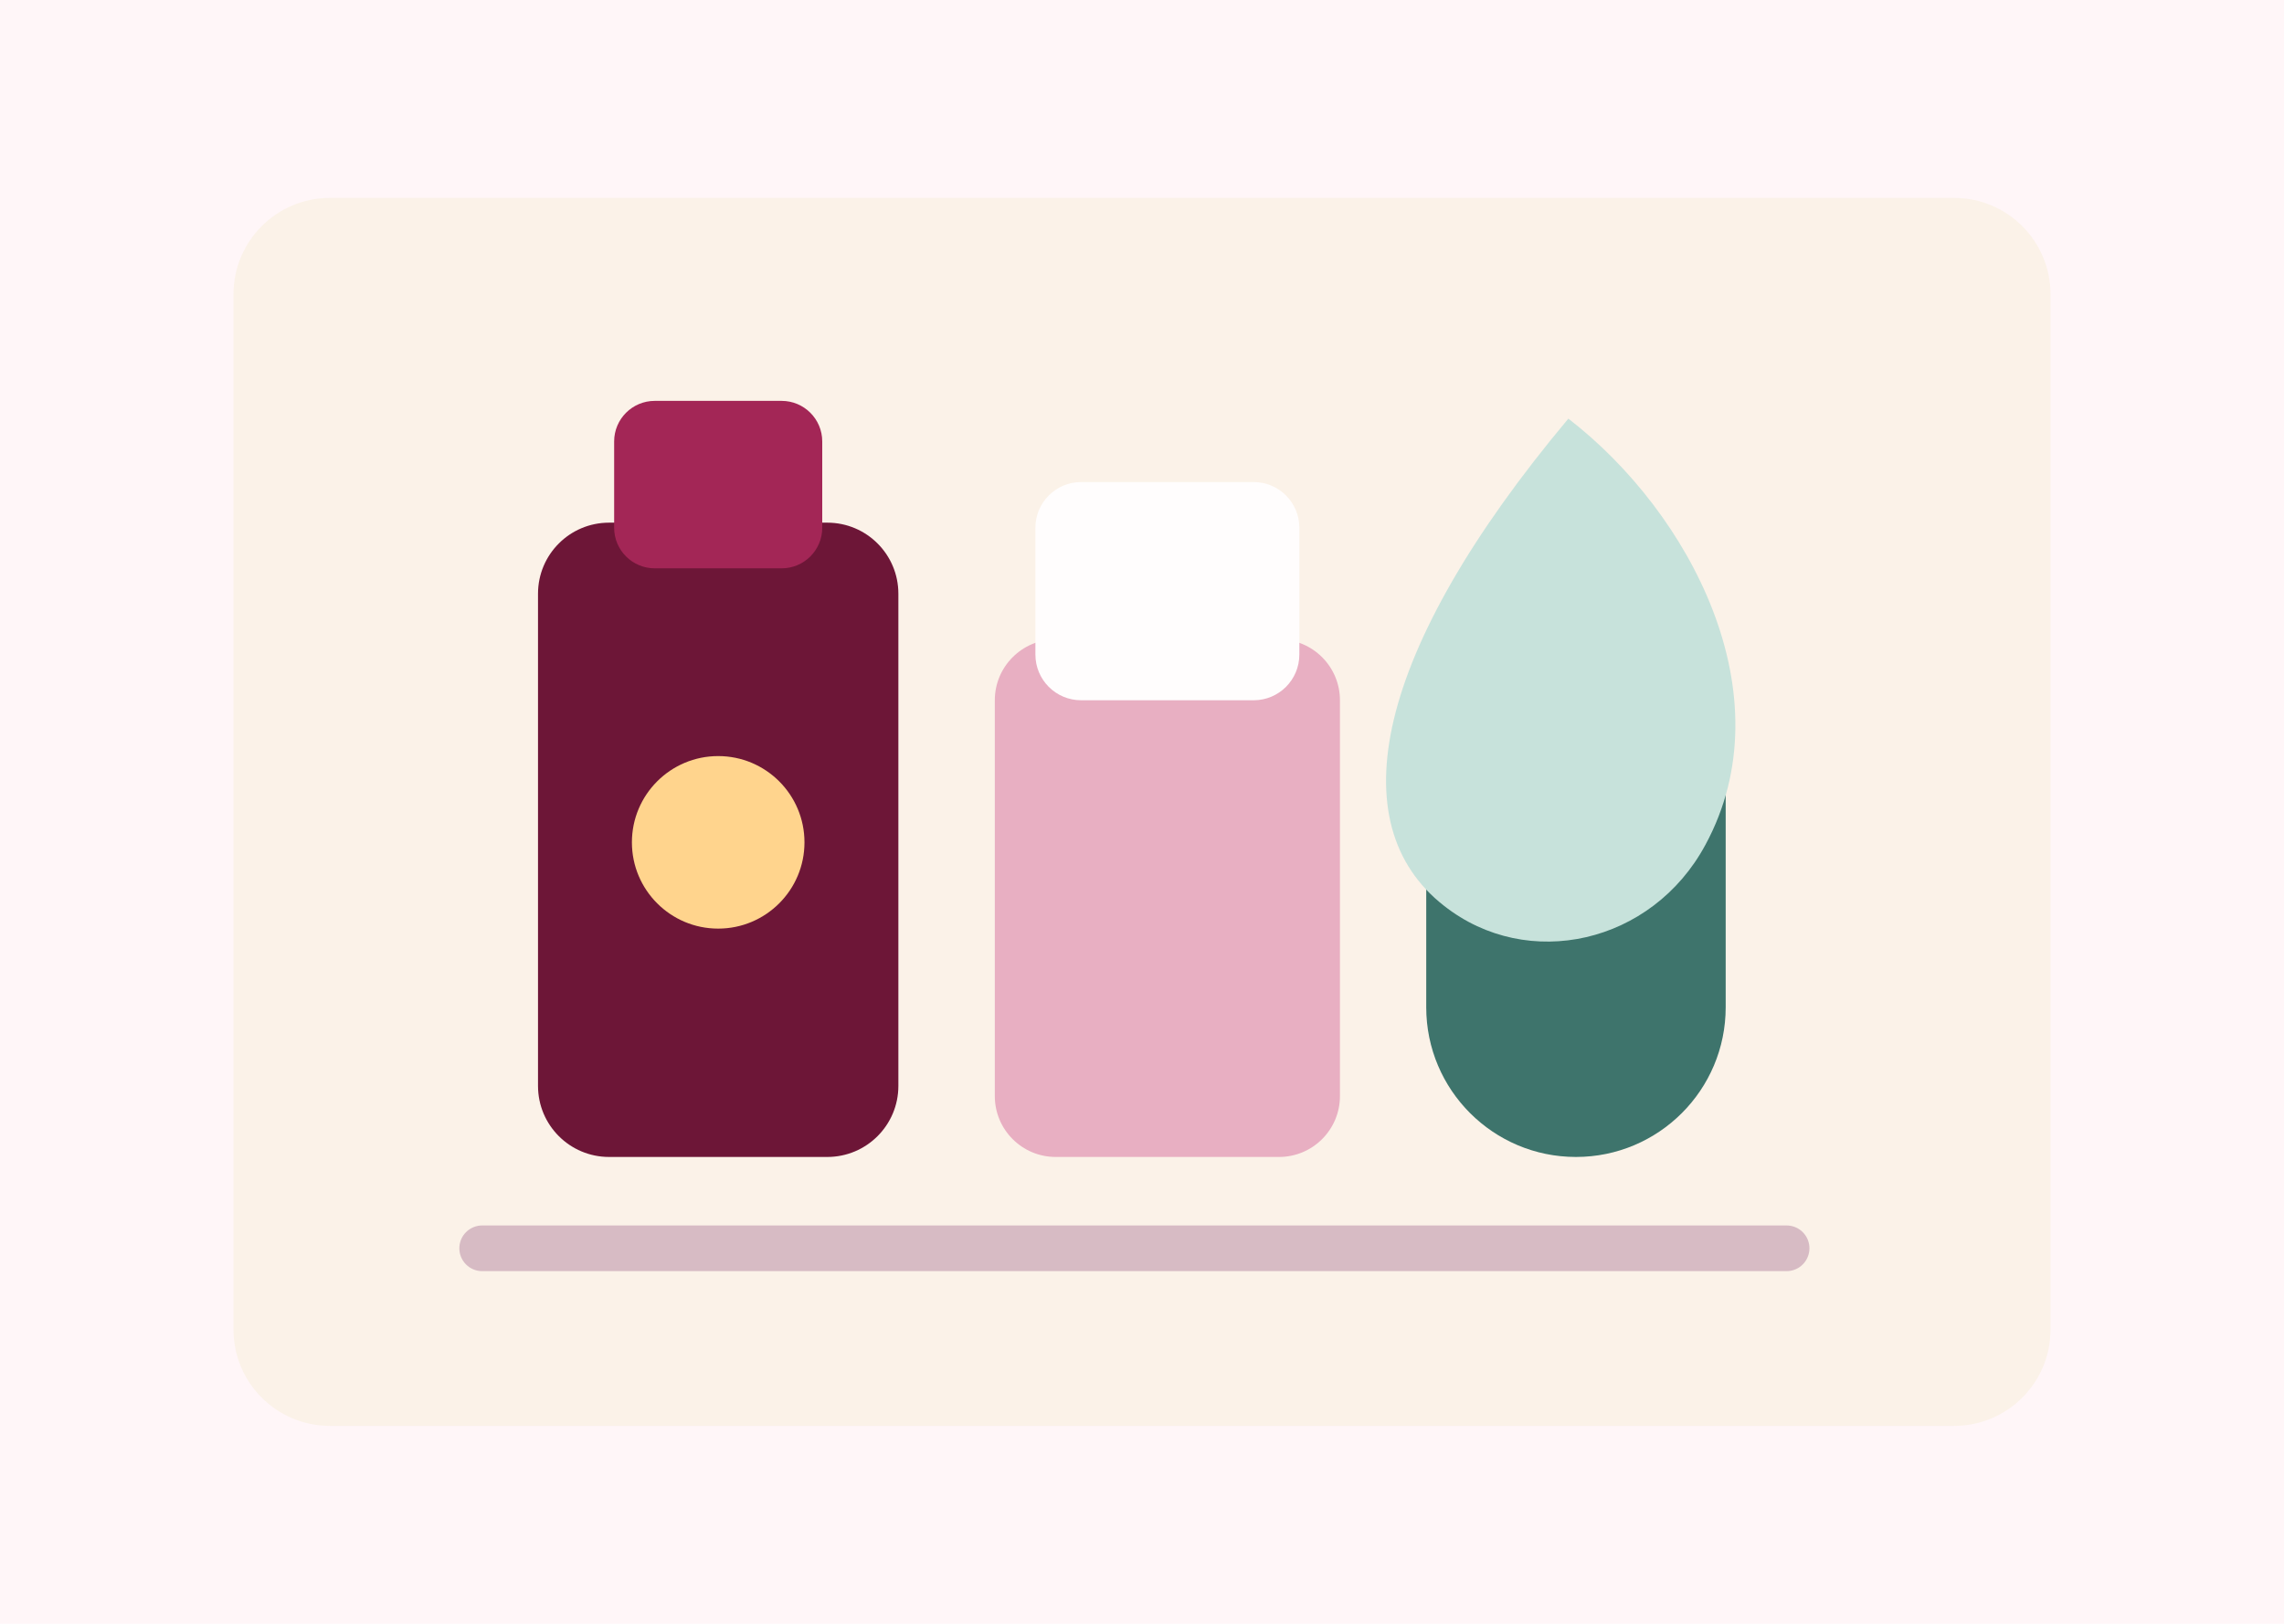
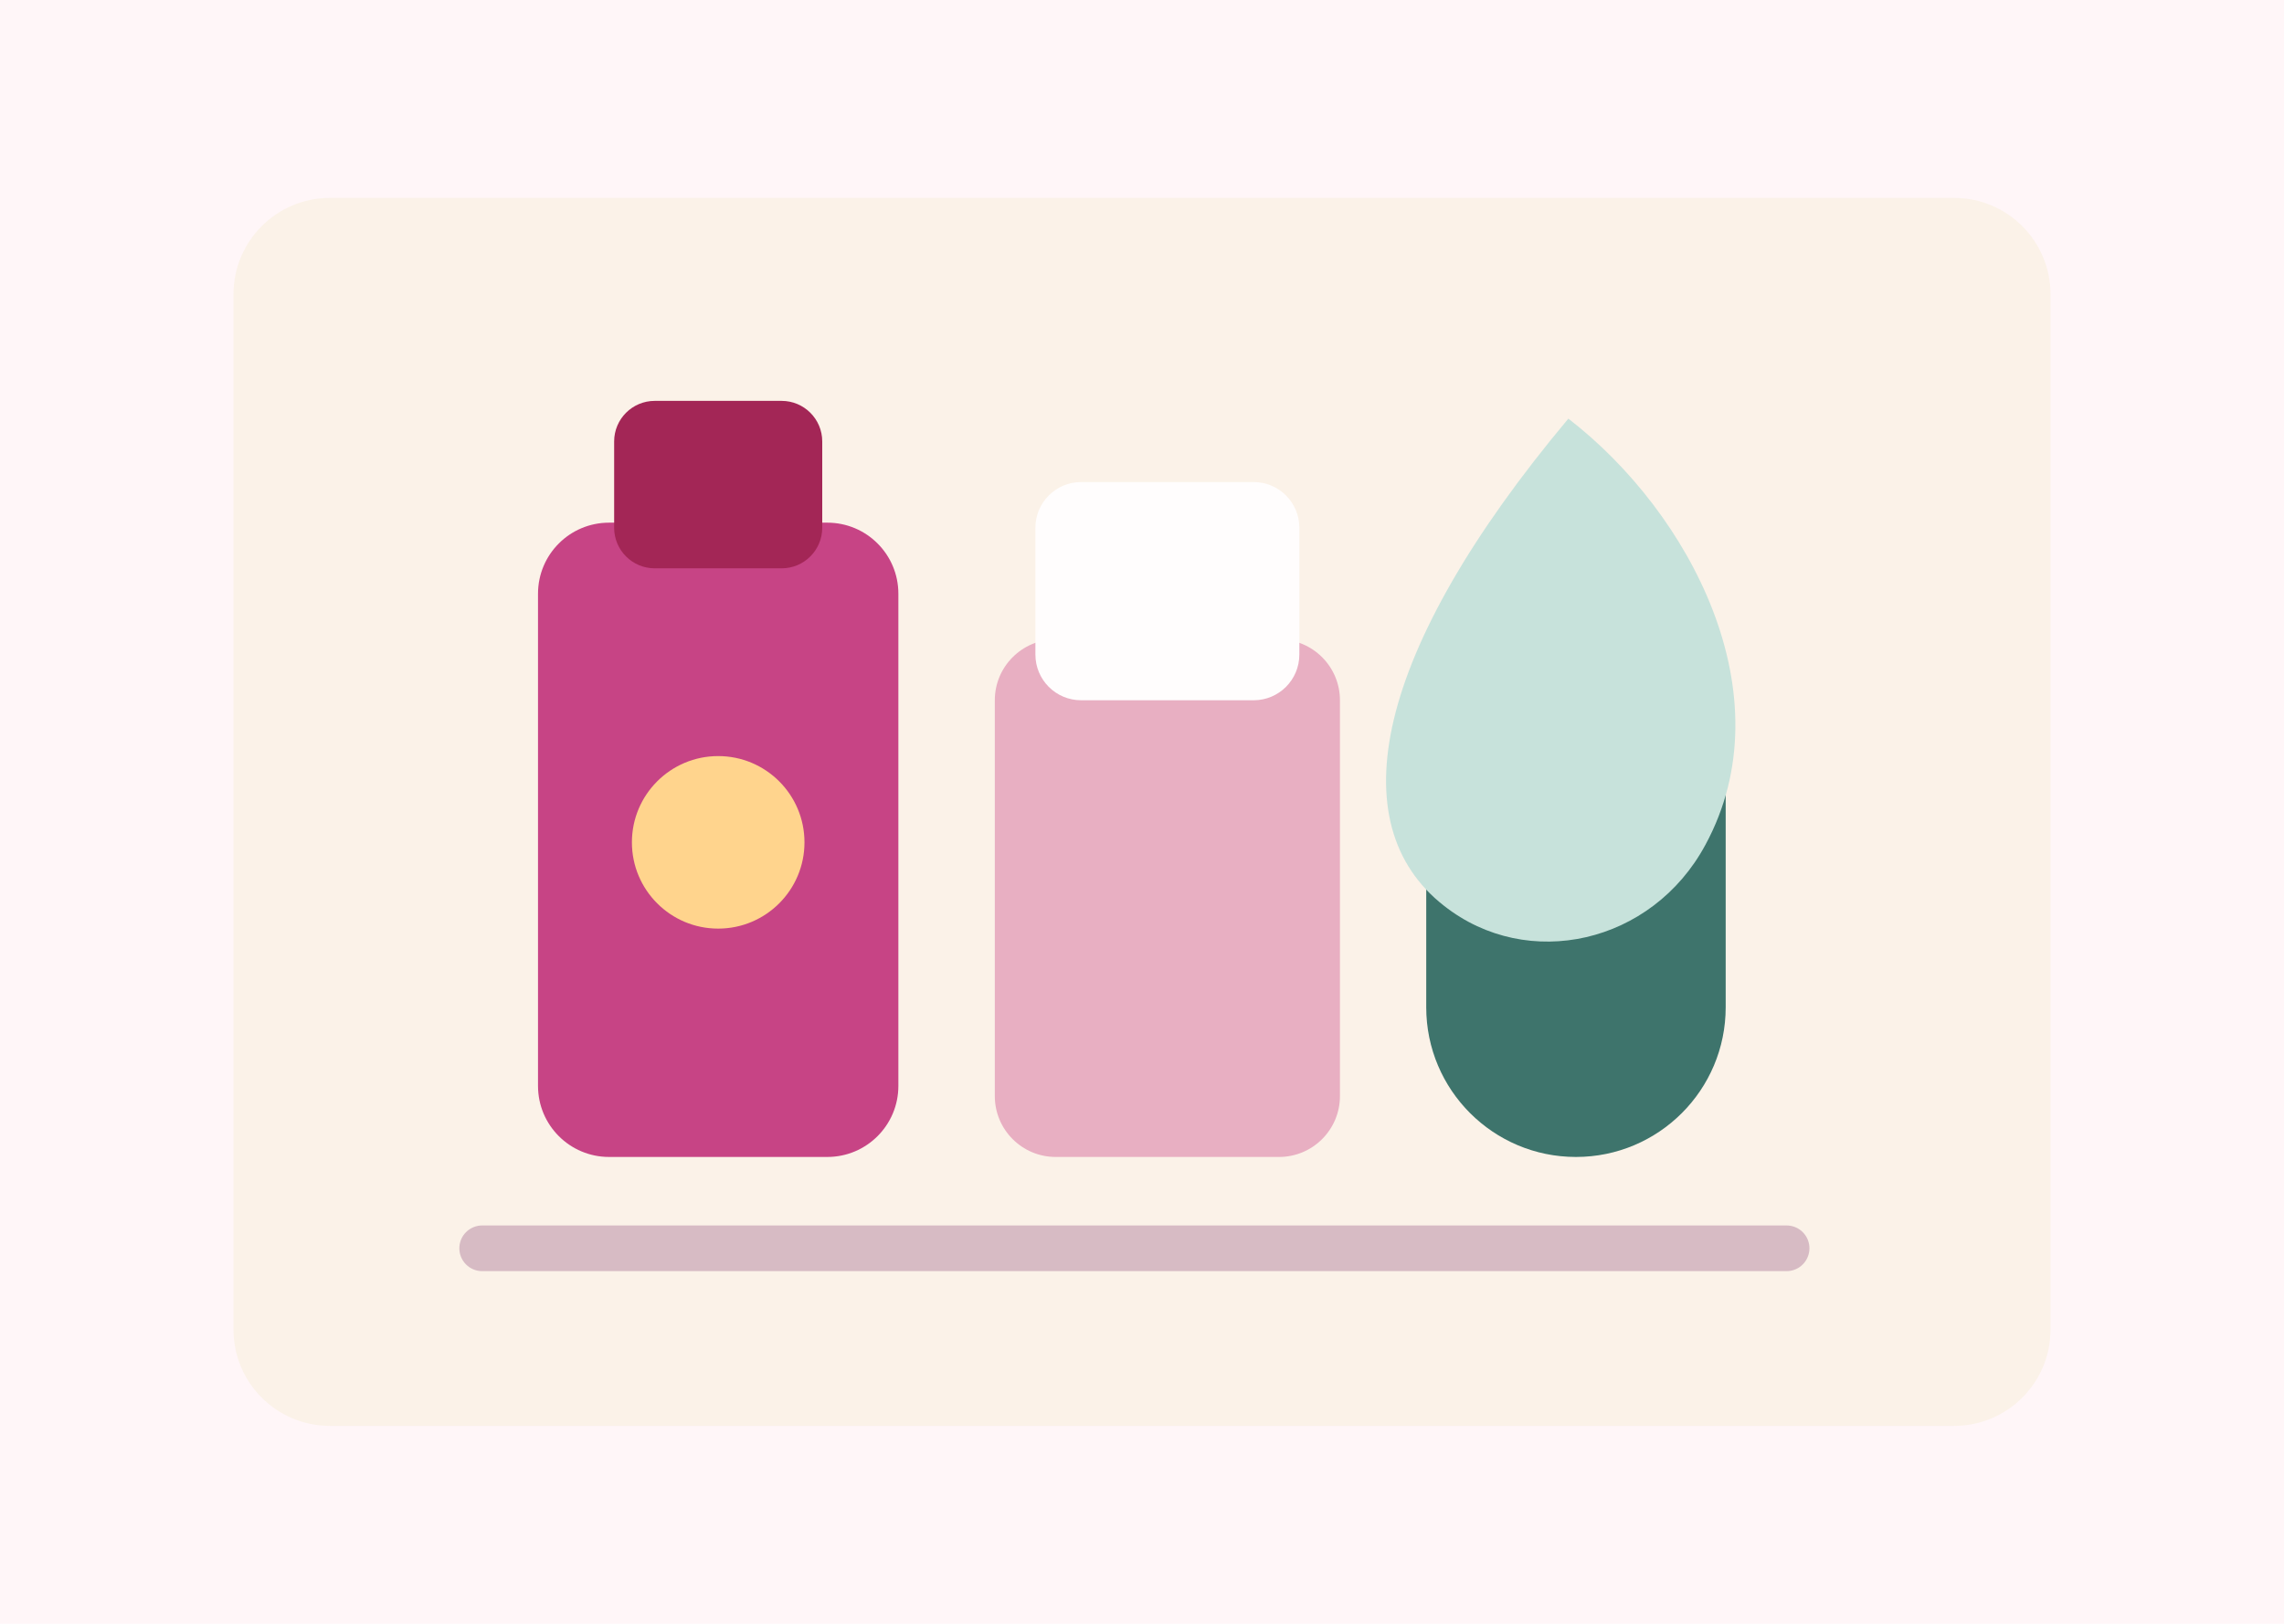
<svg xmlns="http://www.w3.org/2000/svg" width="900" height="640" viewBox="0 0 900 640" fill="none">
  <rect width="900" height="640" fill="#FFF6F8" />
  <rect x="92" y="78" width="716" height="484" rx="38" fill="#FBF2E8" />
-   <rect x="212" y="206" width="142" height="250" rx="28" fill="#6D1637" />
+   <rect x="212" y="206" width="142" height="250" rx="28" fill="#C74485" />
  <rect x="242" y="158" width="82" height="66" rx="16" fill="#A32656" />
  <rect x="392" y="252" width="136" height="204" rx="24" fill="#E8AFC2" />
  <rect x="408" y="190" width="104" height="86" rx="18" fill="#FFFDFD" />
  <rect x="562" y="220" width="118" height="236" rx="59" fill="#3E746C" />
  <path d="M618 165C666 202 704 274 672 333C651 372 602 383 569 357C528 325 541 257 618 165Z" fill="#C7E2DB" />
  <circle cx="283" cy="332" r="34" fill="#FFD48D" />
  <path d="M190 492H704" stroke="#D7BBC4" stroke-width="18" stroke-linecap="round" />
</svg>
